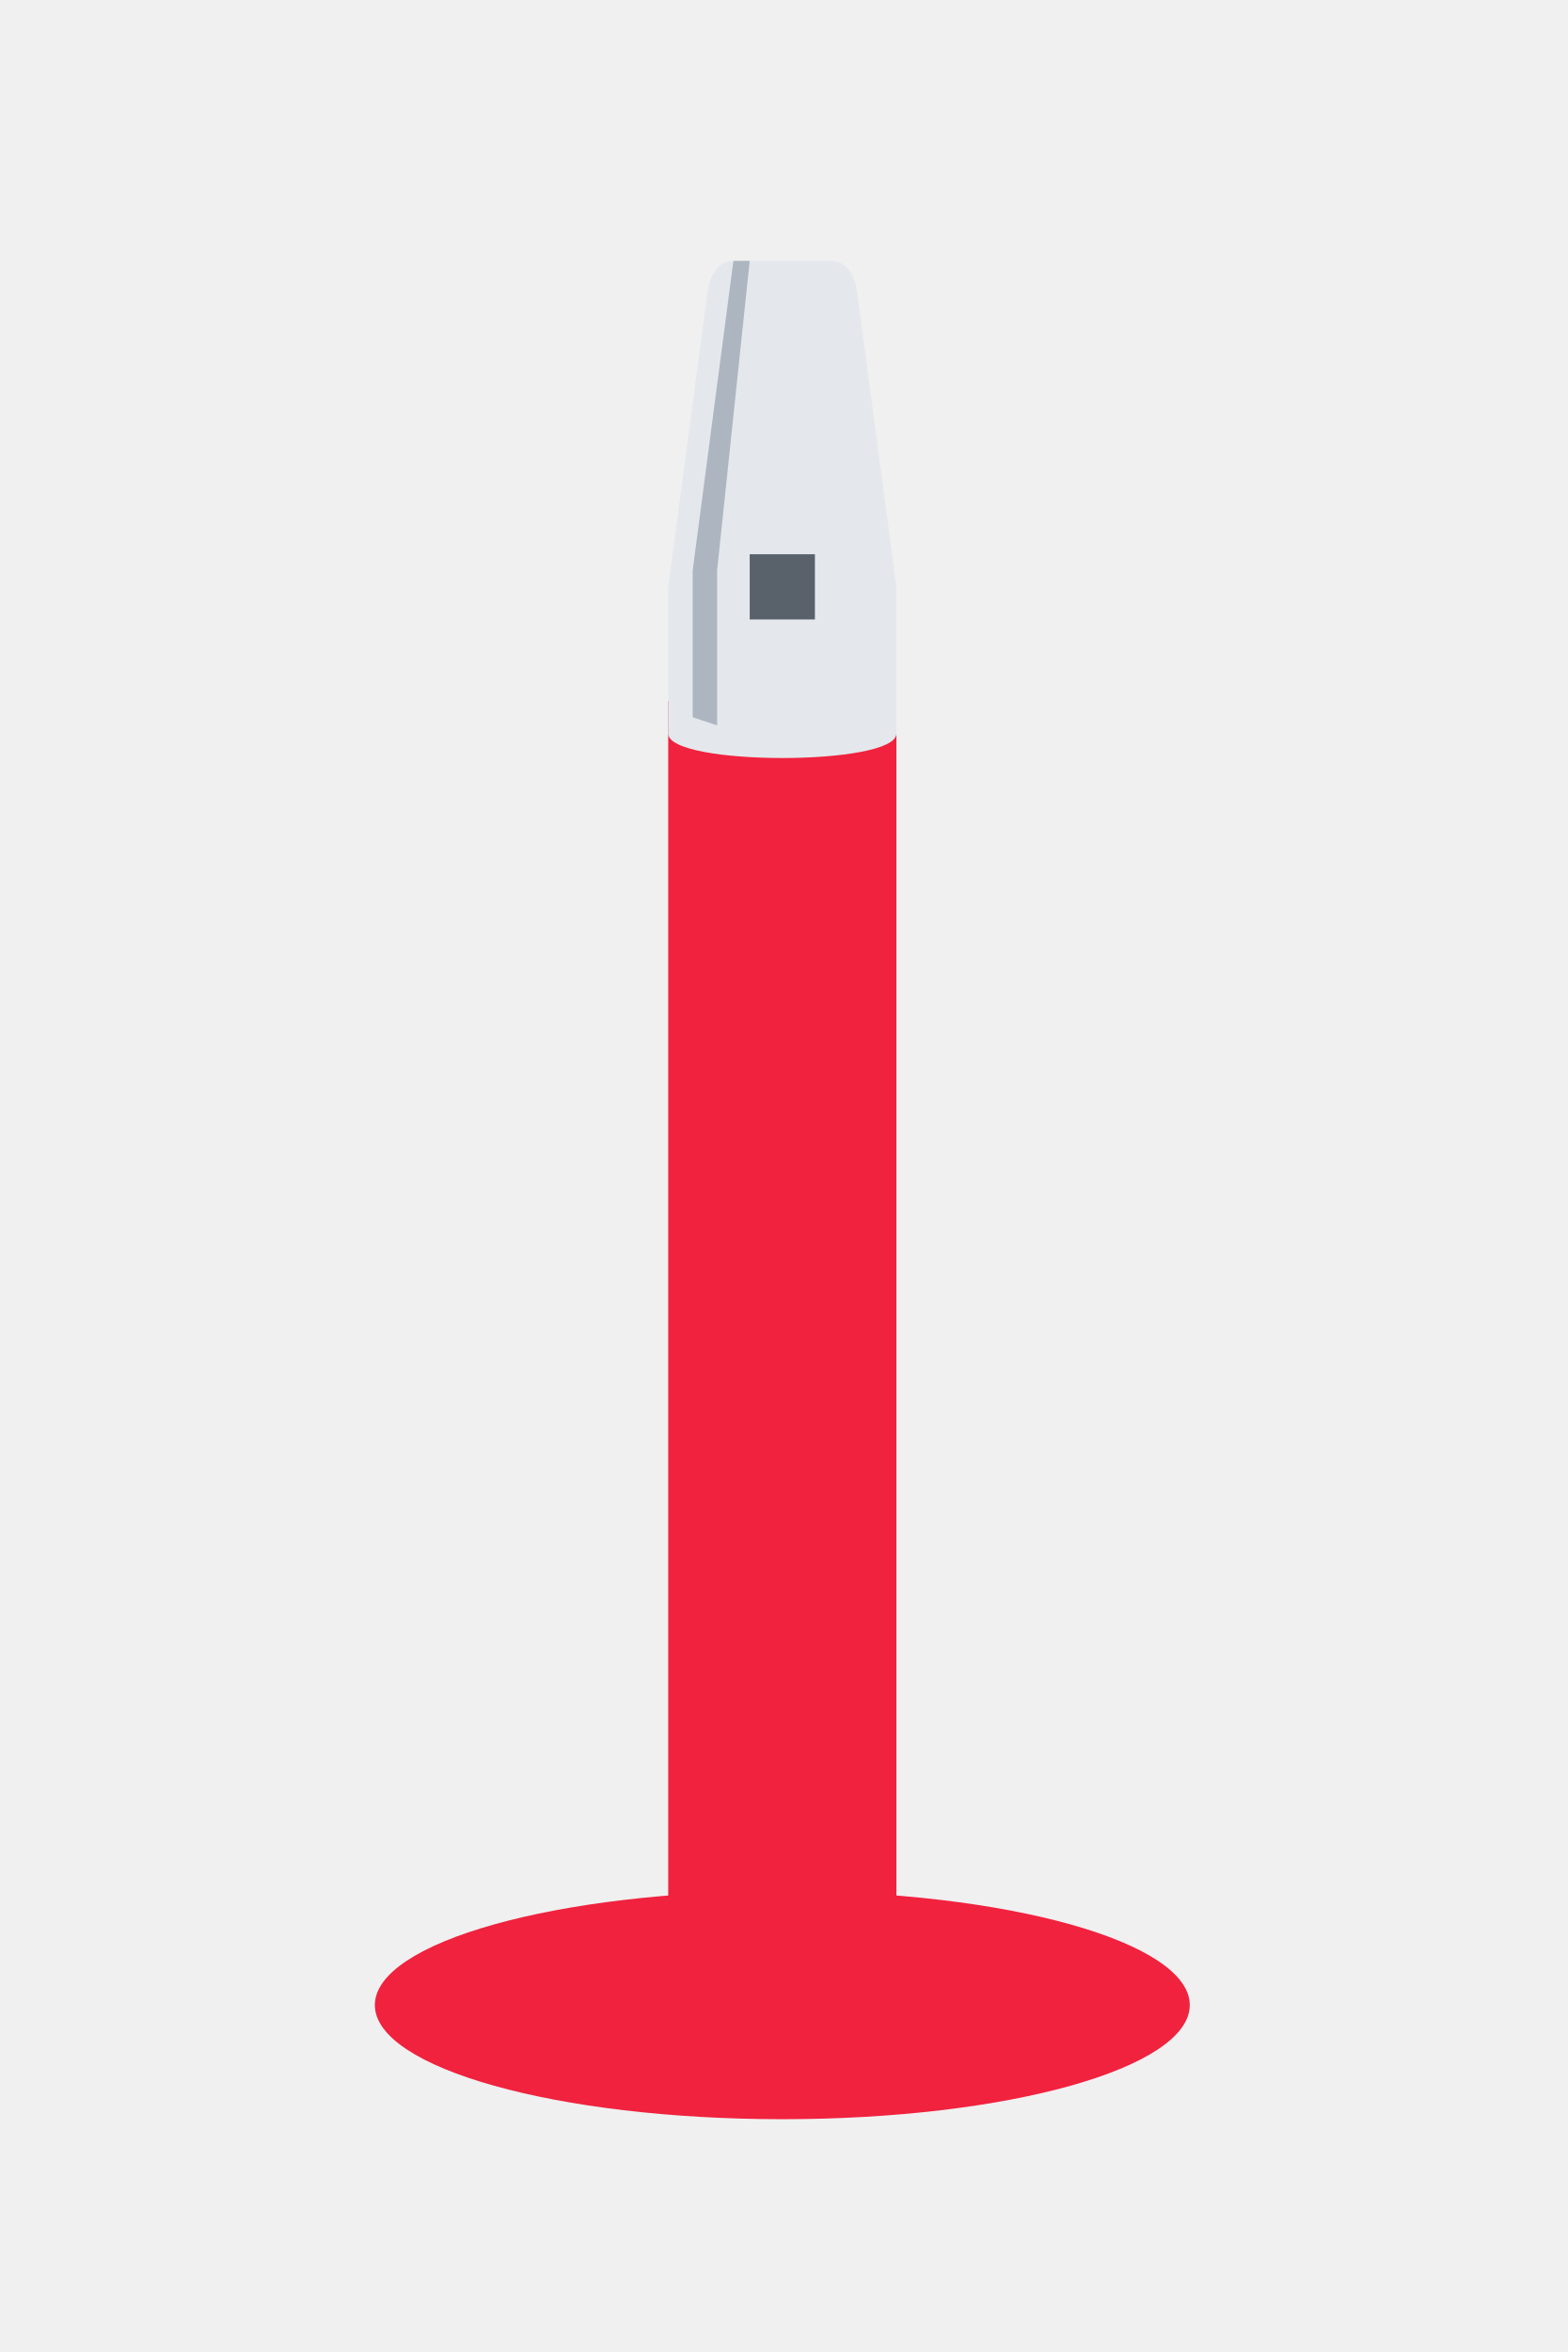
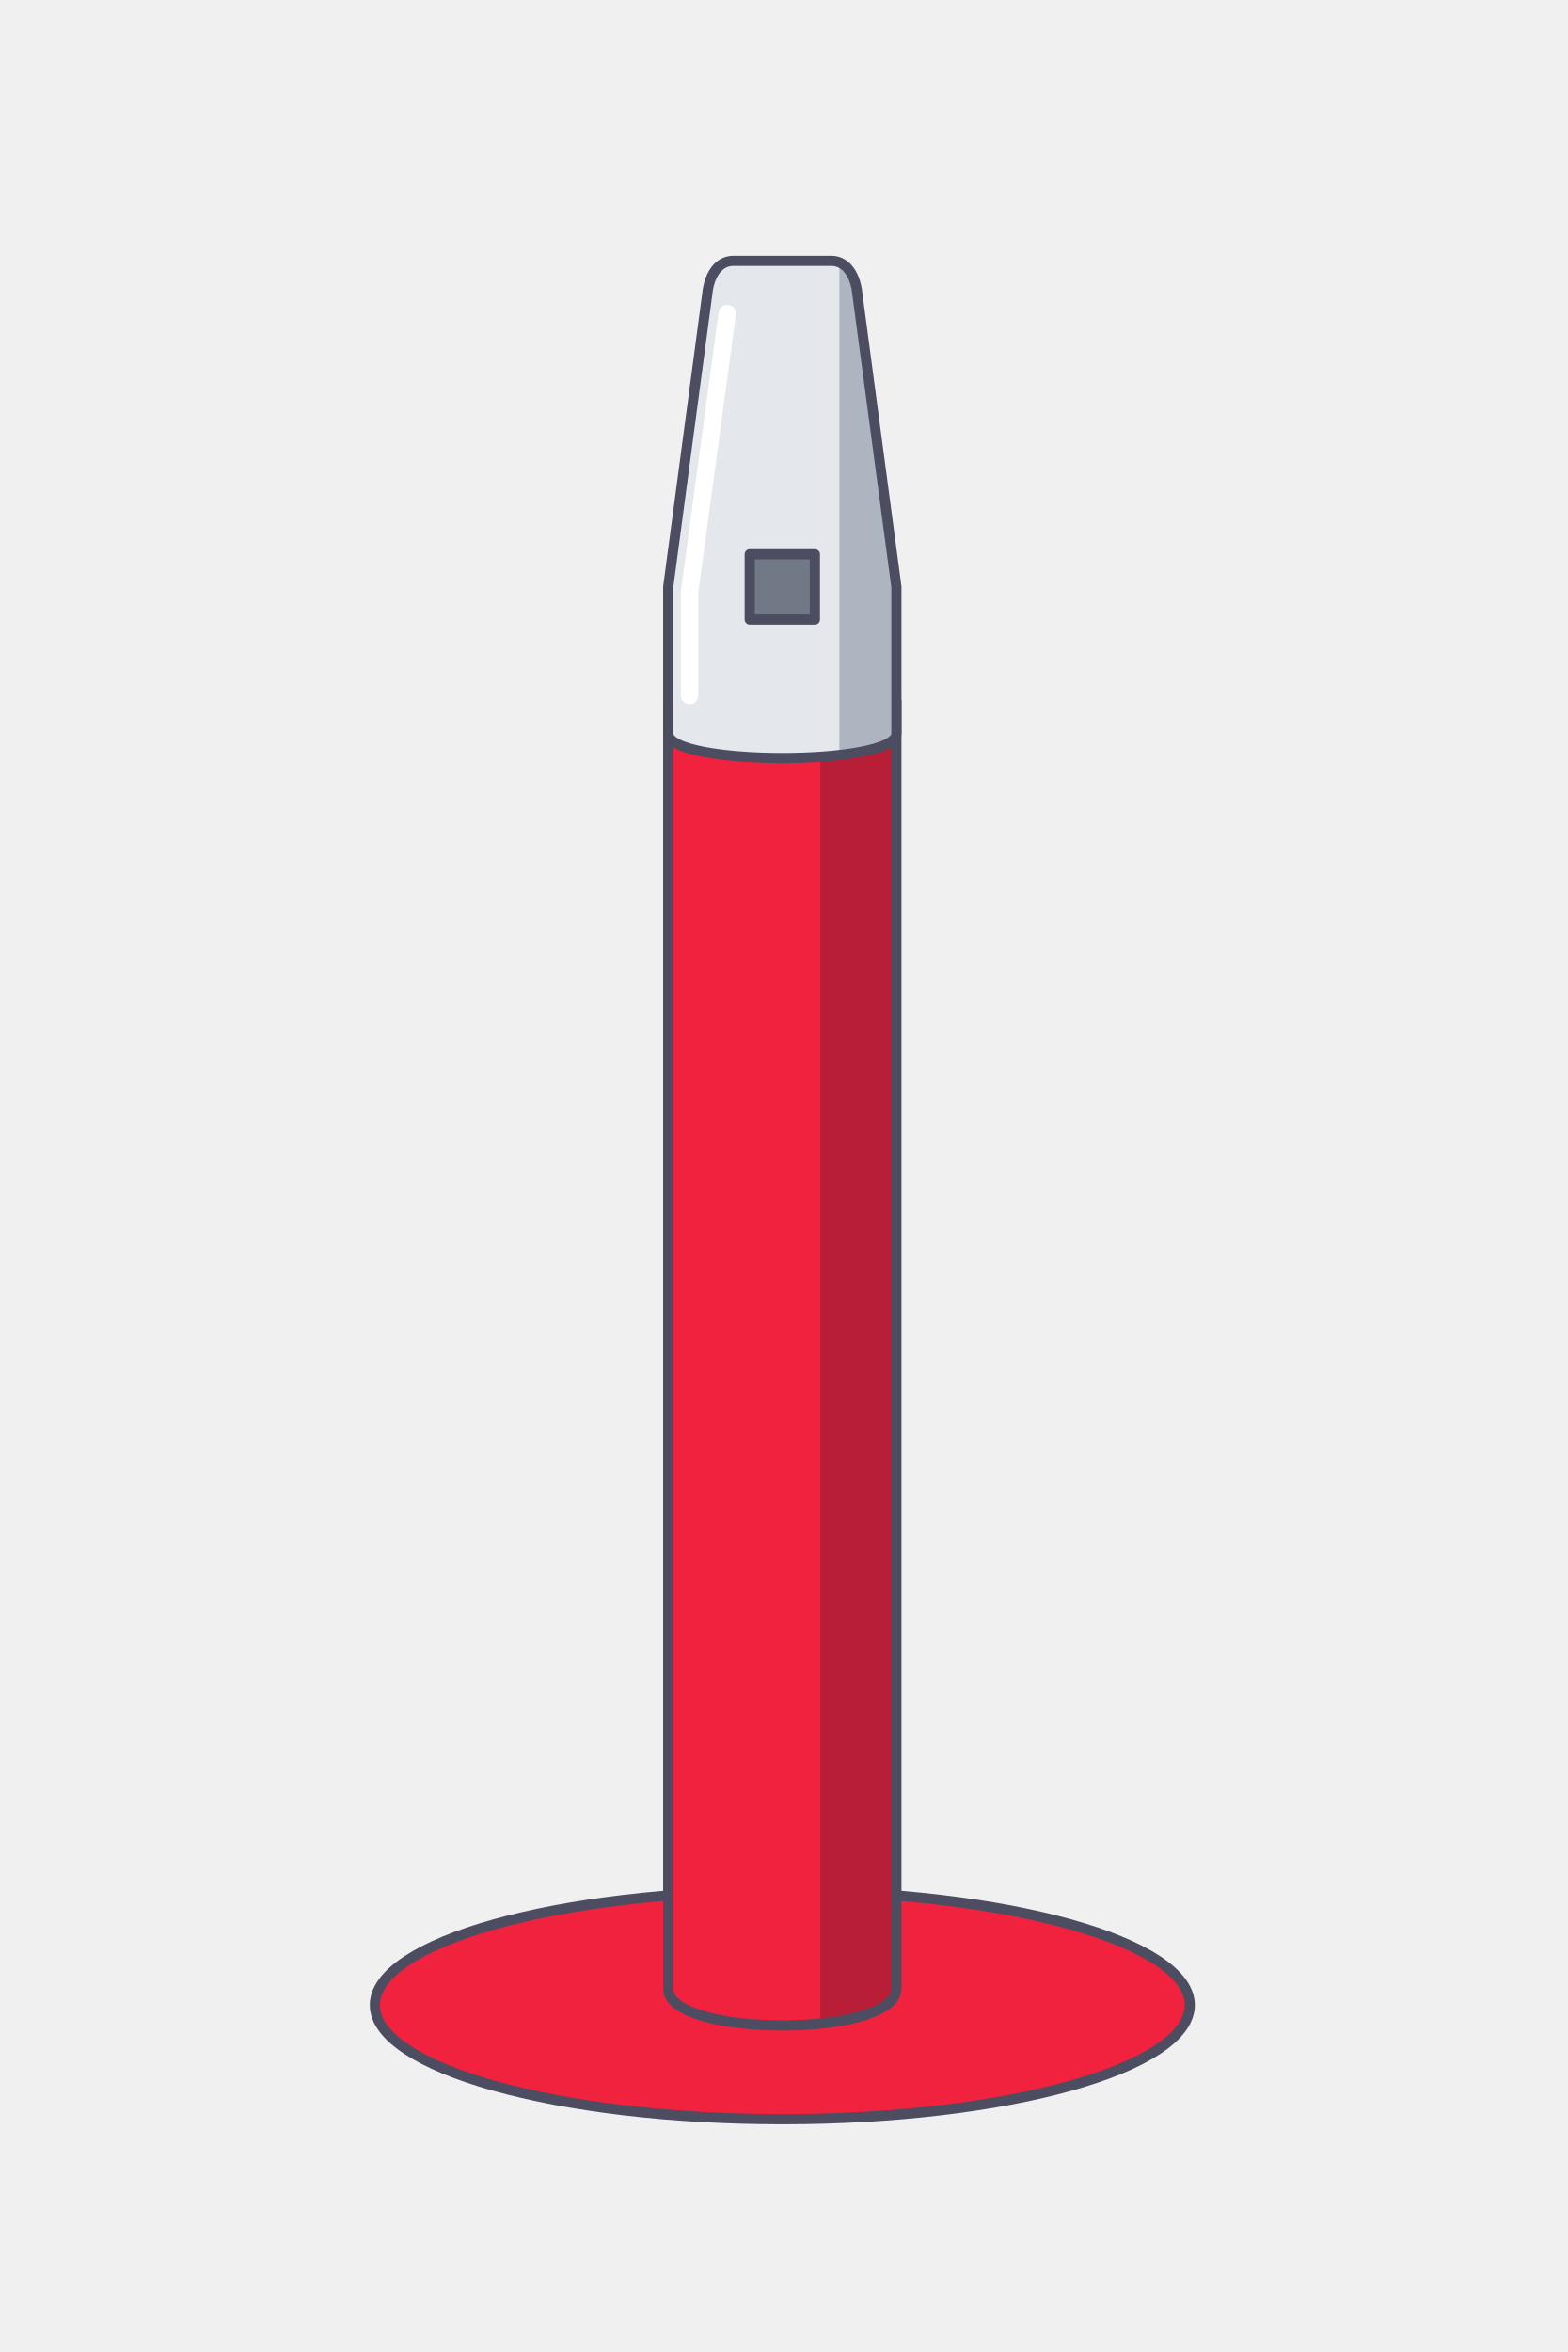
<svg xmlns="http://www.w3.org/2000/svg" width="108" height="162" viewBox="0 0 108 162" fill="none">
-   <path d="M53.895 145.965C69.397 145.965 81.965 142.446 81.965 138.105C81.965 133.764 69.397 130.246 53.895 130.246C38.392 130.246 25.825 133.764 25.825 138.105C25.825 142.446 38.392 145.965 53.895 145.965Z" fill="#F0223E" />
-   <path d="M46.035 48.281H61.754V136.982C61.754 140.351 46.035 140.351 46.035 136.982V48.281Z" fill="#F0223E" />
-   <path d="M50.526 17.965H57.263C58.386 17.965 58.947 19.088 59.06 20.21L61.754 40.421V50.526C61.754 52.772 46.035 52.772 46.035 50.526V40.421L48.73 20.21C48.842 19.088 49.404 17.965 50.526 17.965Z" fill="#E4E8EC" />
-   <path d="M50.526 17.965H51.649L49.404 39.298V49.965L47.719 49.404V39.298L50.526 17.965Z" fill="#ADB6C0" />
-   <path d="M51.649 38.175H56.14V42.667H51.649V38.175Z" fill="#59616A" />
+   <defs>
+     <clipPath id="whistle-1-clip-tube">
+       <path d="M46.035 48.281H61.754V136.982C61.754 140.351 46.035 140.351 46.035 136.982V48.281Z" />
+     </clipPath>
+     <clipPath id="whistle-1-clip-mouthpiece">
+       <path d="M50.526 17.965H57.263C58.386 17.965 58.947 19.088 59.06 20.21L61.754 40.421V50.526C61.754 52.772 46.035 52.772 46.035 50.526V40.421L48.73 20.21C48.842 19.088 49.404 17.965 50.526 17.965Z" />
+     </clipPath>
+   </defs>
+   <g data-part="base">
+     <g data-layer="fill">
+       <path d="M53.895 145.965C69.397 145.965 81.965 142.446 81.965 138.105C81.965 133.764 69.397 130.246 53.895 130.246C38.392 130.246 25.825 133.764 25.825 138.105C25.825 142.446 38.392 145.965 53.895 145.965Z" fill="#F0223E" />
+     </g>
+     <g data-layer="line" stroke="#4C4D61" stroke-width="0.7" stroke-linejoin="round" stroke-linecap="round">
+       <path d="M53.895 145.965C69.397 145.965 81.965 142.446 81.965 138.105C81.965 133.764 69.397 130.246 53.895 130.246C38.392 130.246 25.825 133.764 25.825 138.105C25.825 142.446 38.392 145.965 53.895 145.965Z" />
+     </g>
+   </g>
+   <g data-part="tube">
+     <g data-layer="fill">
+       <path d="M46.035 48.281H61.754V136.982C61.754 140.351 46.035 140.351 46.035 136.982V48.281Z" fill="#F0223E" />
+     </g>
+     <g data-layer="shade">
+       <rect clip-path="url(#whistle-1-clip-tube)" x="56.515" y="47" width="7" height="94" fill="#B81E35" />
+     </g>
+     <g data-layer="line" stroke="#4C4D61" stroke-width="0.7" stroke-linejoin="round" stroke-linecap="round">
+       <path d="M46.035 48.281H61.754V136.982C61.754 140.351 46.035 140.351 46.035 136.982V48.281Z" />
+     </g>
+   </g>
+   <g data-part="mouthpiece">
+     <g data-layer="fill">
+       <path d="M50.526 17.965H57.263C58.386 17.965 58.947 19.088 59.06 20.21L61.754 40.421V50.526C61.754 52.772 46.035 52.772 46.035 50.526V40.421L48.73 20.21C48.842 19.088 49.404 17.965 50.526 17.965Z" fill="#E4E8EC" />
+     </g>
+     <g data-layer="shade">
+       <rect clip-path="url(#whistle-1-clip-mouthpiece)" x="57.825" y="17" width="5" height="37" fill="#ADB6C0" />
+     </g>
+     <g data-layer="highlight">
+       <path clip-path="url(#whistle-1-clip-mouthpiece)" d="M50.1 21.6L47.5 40.8V47.9" stroke="#FFFFFF" stroke-width="1.2" stroke-linejoin="round" stroke-linecap="round" />
+     </g>
+     <g data-layer="line" stroke="#4C4D61" stroke-width="0.7" stroke-linejoin="round" stroke-linecap="round">
+       <path d="M50.526 17.965H57.263C58.386 17.965 58.947 19.088 59.06 20.21L61.754 40.421V50.526C61.754 52.772 46.035 52.772 46.035 50.526V40.421L48.73 20.21C48.842 19.088 49.404 17.965 50.526 17.965Z" />
+     </g>
+   </g>
+   <g data-part="window">
+     <g data-layer="fill">
+       <path d="M51.649 38.175H56.14V42.667H51.649V38.175Z" fill="#707985" />
+     </g>
+     <g data-layer="line" stroke="#4C4D61" stroke-width="0.7" stroke-linejoin="round" stroke-linecap="round">
+       <path d="M51.649 38.175H56.14V42.667H51.649V38.175Z" />
+     </g>
+   </g>
</svg>
